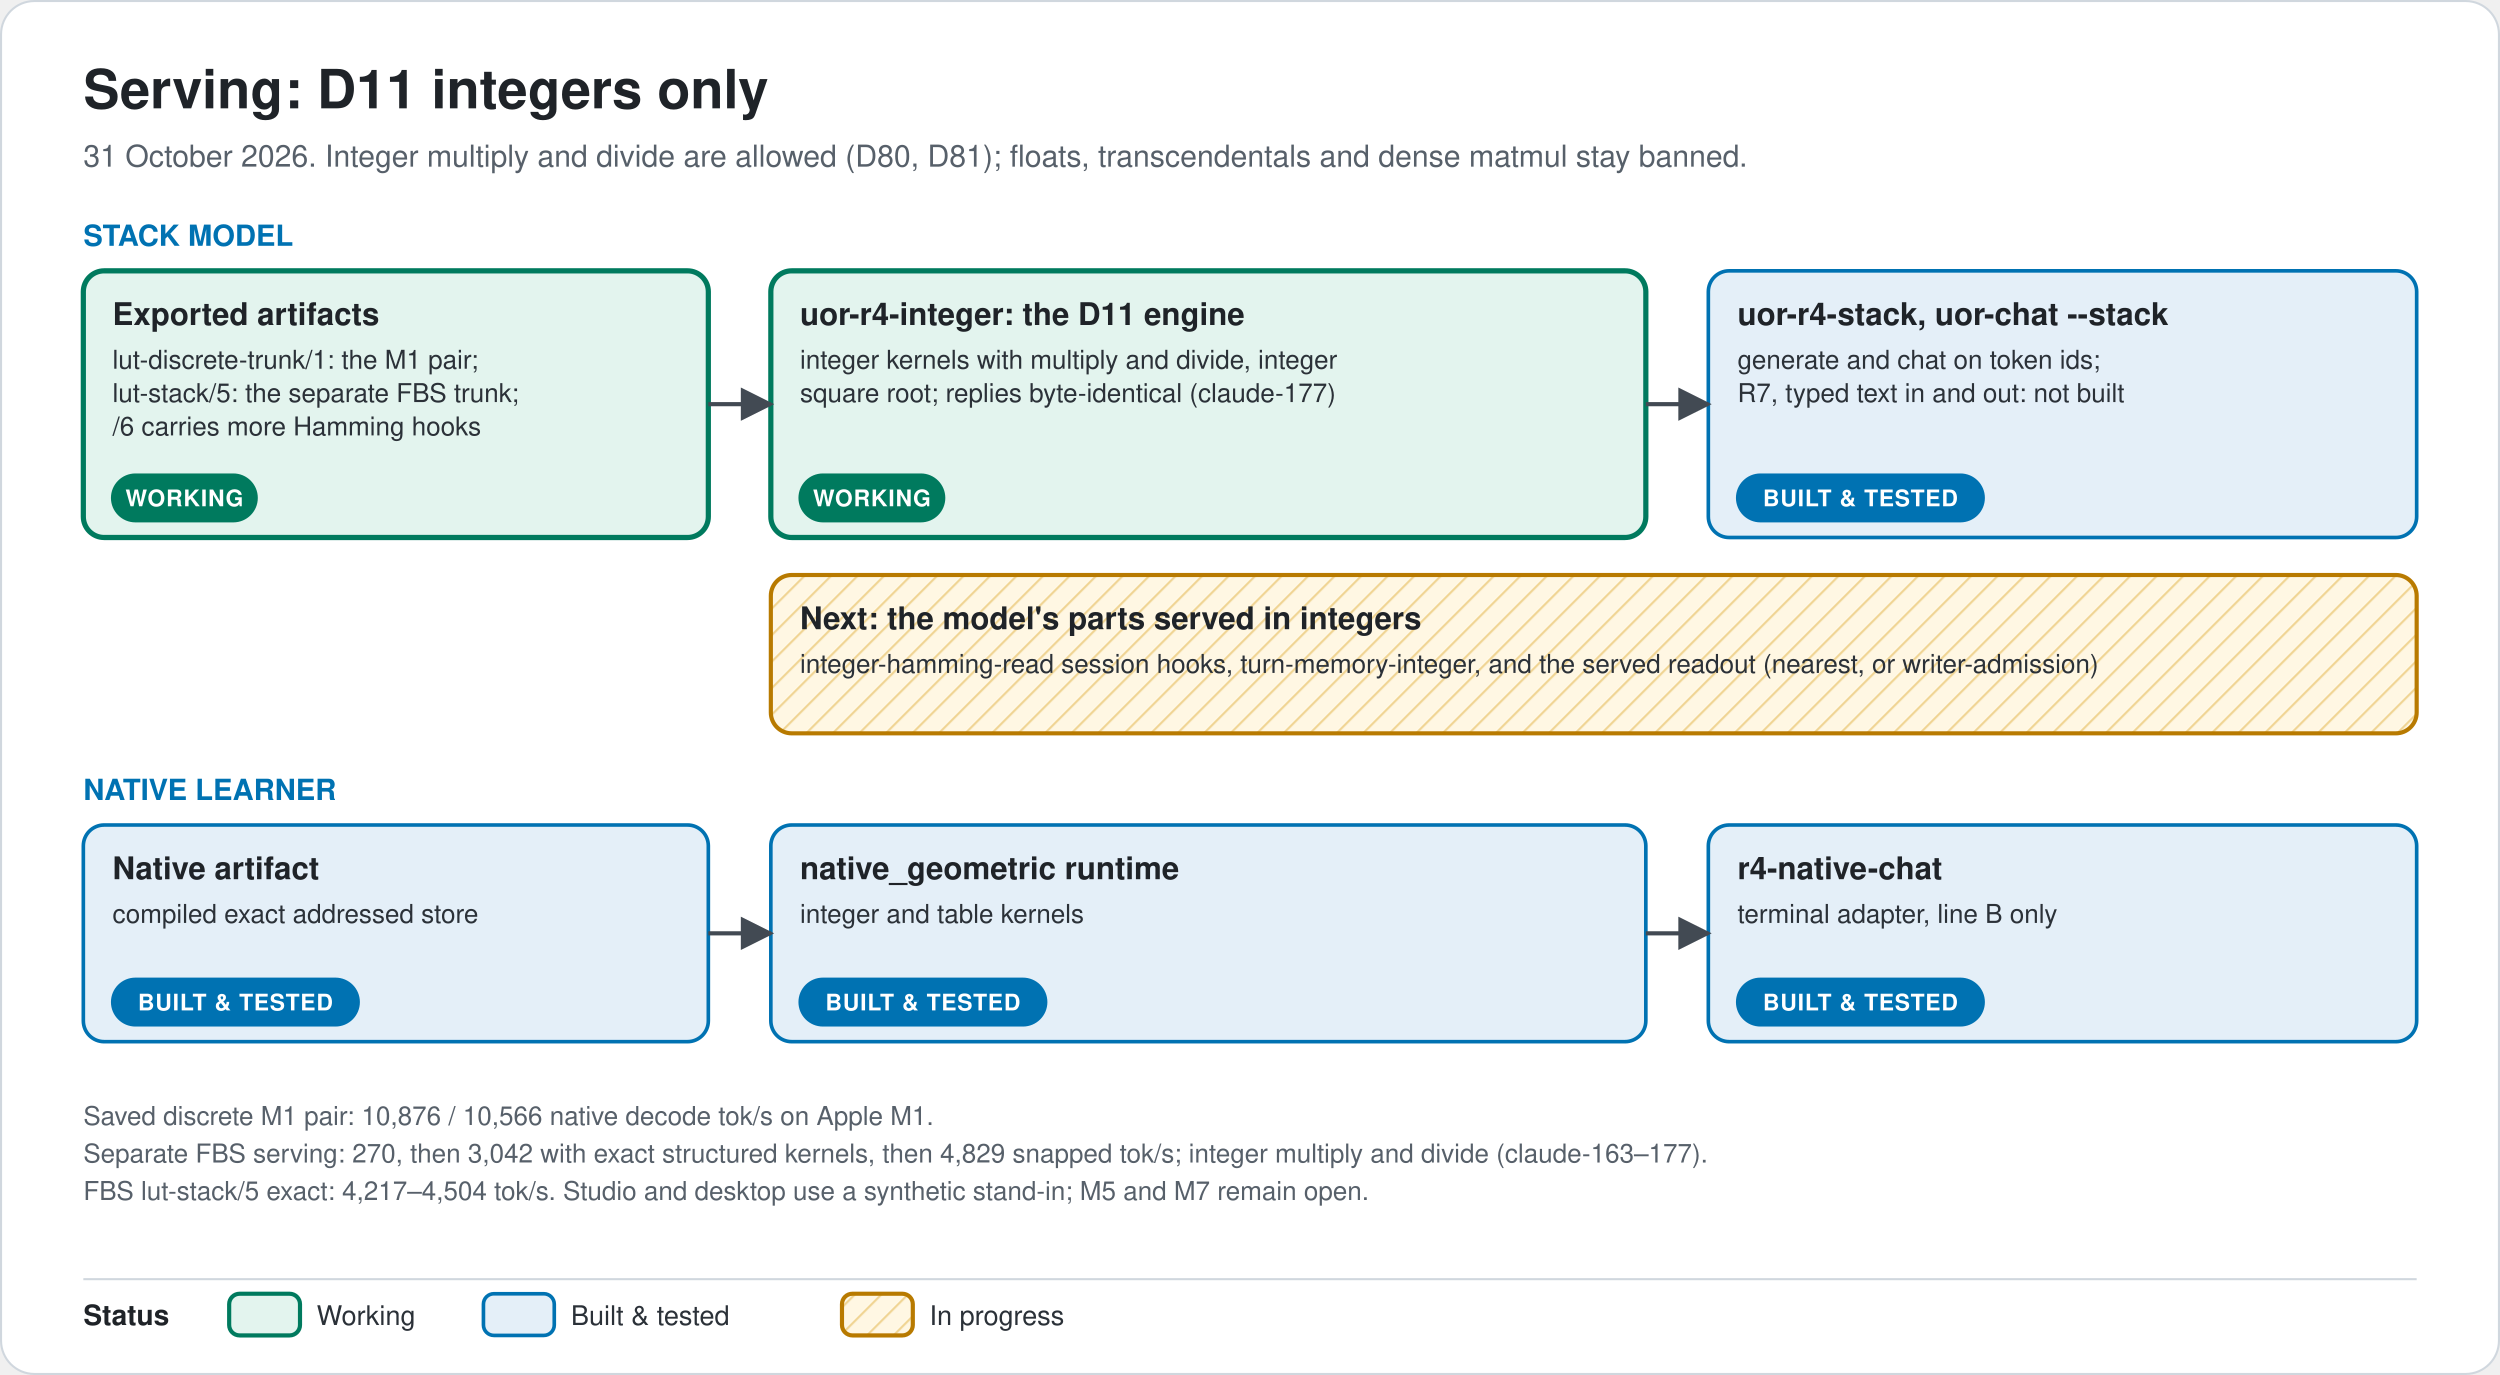
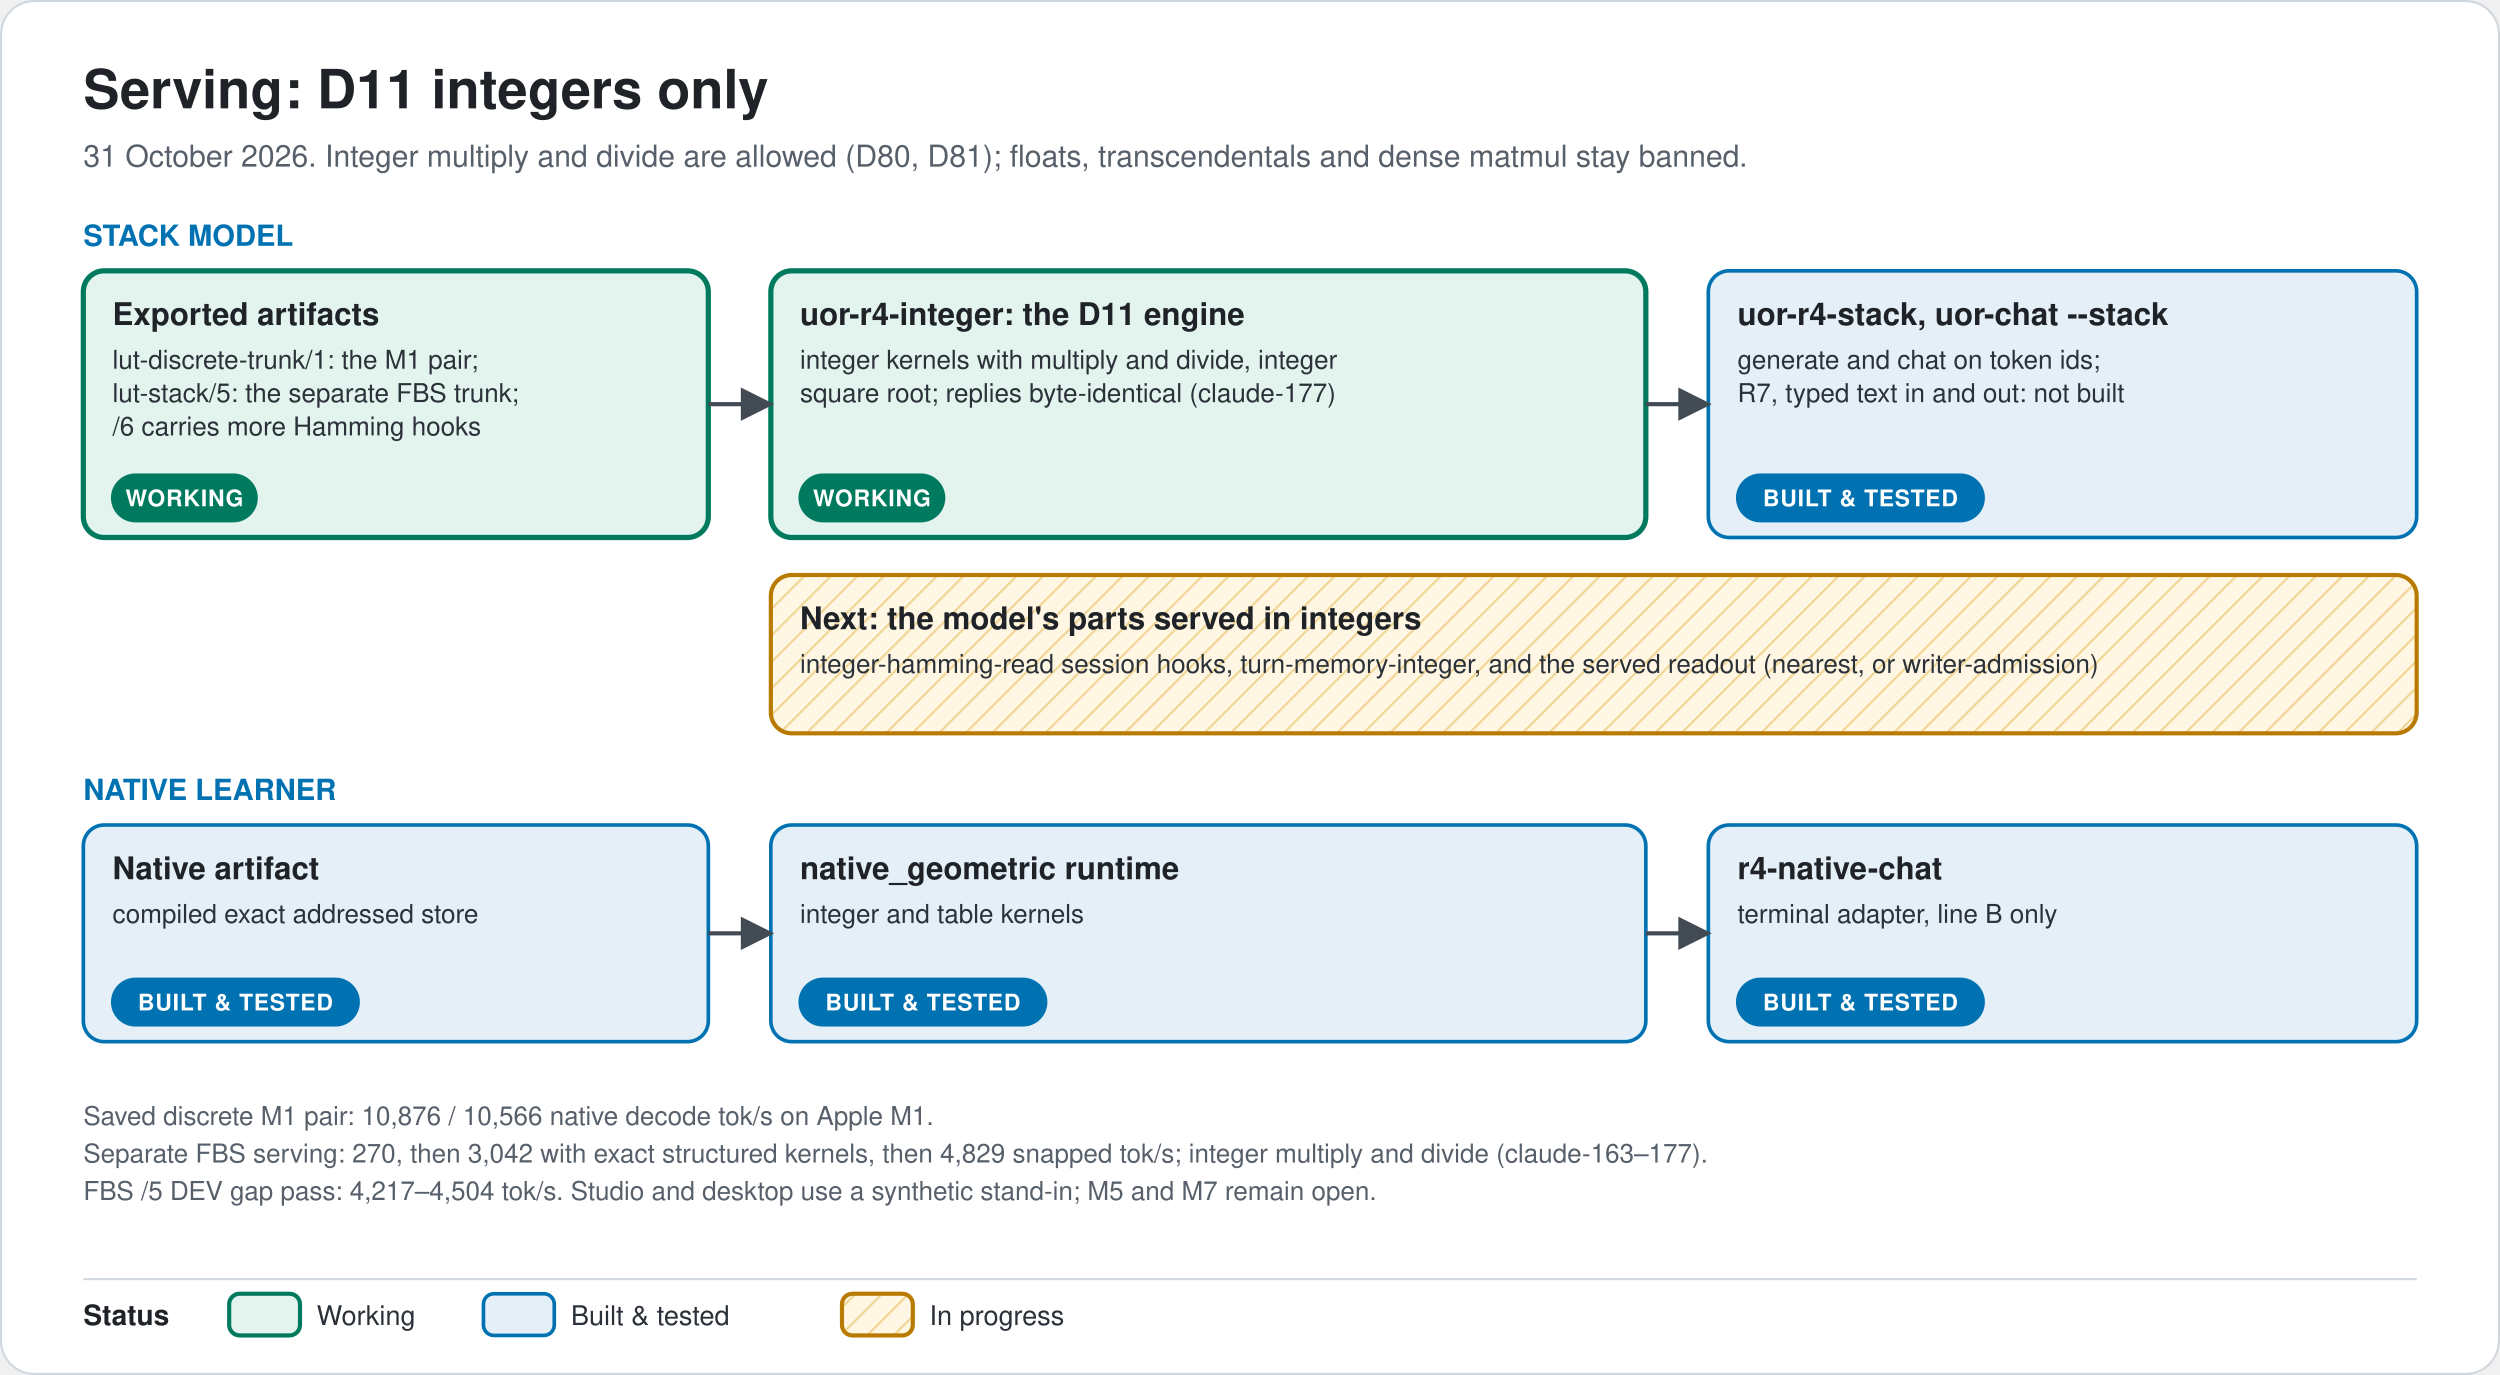
<svg xmlns="http://www.w3.org/2000/svg" viewBox="0 0 1200 660" width="1200" height="660" role="img" aria-labelledby="t d" font-family="-apple-system, BlinkMacSystemFont, 'Segoe UI', Helvetica, Arial, sans-serif">
  <defs>
    <marker id="ah" viewBox="0 0 10 10" refX="9" refY="5" markerWidth="8" markerHeight="8" orient="auto-start-reverse">
      <path d="M0,0 L10,5 L0,10 z" fill="#424A53" />
    </marker>
    <pattern id="hP" width="9" height="9" patternUnits="userSpaceOnUse" patternTransform="rotate(45)">
      <rect width="9" height="9" fill="#FFF7E3" />
      <line x1="0" y1="0" x2="0" y2="9" stroke="#F1D79A" stroke-width="2.2" />
    </pattern>
    <pattern id="hF" width="8" height="8" patternUnits="userSpaceOnUse">
      <rect width="8" height="8" fill="#F0F2F4" />
      <path d="M0,0 L8,8 M8,0 L0,8" stroke="#D3D8DD" stroke-width="1" />
    </pattern>
  </defs>
  <rect x="0.5" y="0.5" width="1199" height="659" rx="16" fill="#FFFFFF" stroke="#D0D7DE" stroke-width="1" />
  <text x="40" y="52" font-size="26" font-weight="700" fill="#1F2328" text-anchor="start">Serving: D11 integers only</text>
  <text x="40" y="80" font-size="14.5" font-weight="400" fill="#57606A" text-anchor="start">31 October 2026. Integer multiply and divide are allowed (D80, D81); floats, transcendentals and dense matmul stay banned.</text>
  <text x="40" y="118" font-size="14" font-weight="700" fill="#0072B2" text-anchor="start">STACK MODEL</text>
  <rect x="40" y="130" width="300" height="128" rx="10" fill="#E3F4EE" stroke="#007A5E" stroke-width="2.5" />
  <text x="54" y="156" font-size="15" font-weight="700" fill="#1F2328" text-anchor="start">Exported artifacts</text>
  <text x="54" y="177" font-size="12.5" font-weight="400" fill="#2B3138" text-anchor="start">lut-discrete-trunk/1: the M1 pair;</text>
  <text x="54" y="193" font-size="12.5" font-weight="400" fill="#2B3138" text-anchor="start">lut-stack/5: the separate FBS trunk;</text>
  <text x="54" y="209" font-size="12.5" font-weight="400" fill="#2B3138" text-anchor="start">/6 carries more Hamming hooks</text>
  <rect x="54" y="228" width="69" height="22" rx="11" fill="#007A5E" stroke="#007A5E" stroke-width="1.5" />
  <text x="88.5" y="243" font-size="11" font-weight="700" fill="#FFFFFF" text-anchor="middle" letter-spacing="0.4">WORKING</text>
  <rect x="370" y="130" width="420" height="128" rx="10" fill="#E3F4EE" stroke="#007A5E" stroke-width="2.5" />
  <text x="384" y="156" font-size="15" font-weight="700" fill="#1F2328" text-anchor="start">uor-r4-integer: the D11 engine</text>
  <text x="384" y="177" font-size="12.5" font-weight="400" fill="#2B3138" text-anchor="start">integer kernels with multiply and divide, integer</text>
  <text x="384" y="193" font-size="12.5" font-weight="400" fill="#2B3138" text-anchor="start">square root; replies byte-identical (claude-177)</text>
  <rect x="384" y="228" width="69" height="22" rx="11" fill="#007A5E" stroke="#007A5E" stroke-width="1.5" />
  <text x="418.5" y="243" font-size="11" font-weight="700" fill="#FFFFFF" text-anchor="middle" letter-spacing="0.4">WORKING</text>
  <rect x="820" y="130" width="340" height="128" rx="10" fill="#E4EFF8" stroke="#0072B2" stroke-width="1.75" />
  <text x="834" y="156" font-size="15" font-weight="700" fill="#1F2328" text-anchor="start">uor-r4-stack, uor-chat --stack</text>
  <text x="834" y="177" font-size="12.5" font-weight="400" fill="#2B3138" text-anchor="start">generate and chat on token ids;</text>
  <text x="834" y="193" font-size="12.5" font-weight="400" fill="#2B3138" text-anchor="start">R7, typed text in and out: not built</text>
  <rect x="834" y="228" width="118" height="22" rx="11" fill="#0072B2" stroke="#0072B2" stroke-width="1.5" />
  <text x="893" y="243" font-size="11" font-weight="700" fill="#FFFFFF" text-anchor="middle" letter-spacing="0.4">BUILT &amp; TESTED</text>
  <path d="M340,194 L370,194" fill="none" stroke="#424A53" stroke-width="2" marker-end="url(#ah)" />
  <path d="M790,194 L820,194" fill="none" stroke="#424A53" stroke-width="2" marker-end="url(#ah)" />
  <rect x="370" y="276" width="790" height="76" rx="10" fill="url(#hP)" stroke="#B87A00" stroke-width="2" />
  <text x="384" y="302" font-size="15" font-weight="700" fill="#1F2328" text-anchor="start">Next: the model's parts served in integers</text>
  <text x="384" y="323" font-size="12.5" font-weight="400" fill="#2B3138" text-anchor="start">integer-hamming-read session hooks, turn-memory-integer, and the served readout (nearest, or writer-admission)</text>
  <text x="40" y="384" font-size="14" font-weight="700" fill="#0072B2" text-anchor="start">NATIVE LEARNER</text>
  <rect x="40" y="396" width="300" height="104" rx="10" fill="#E4EFF8" stroke="#0072B2" stroke-width="1.75" />
  <text x="54" y="422" font-size="15" font-weight="700" fill="#1F2328" text-anchor="start">Native artifact</text>
  <text x="54" y="443" font-size="12.5" font-weight="400" fill="#2B3138" text-anchor="start">compiled exact addressed store</text>
  <rect x="54" y="470" width="118" height="22" rx="11" fill="#0072B2" stroke="#0072B2" stroke-width="1.5" />
  <text x="113" y="485" font-size="11" font-weight="700" fill="#FFFFFF" text-anchor="middle" letter-spacing="0.4">BUILT &amp; TESTED</text>
  <rect x="370" y="396" width="420" height="104" rx="10" fill="#E4EFF8" stroke="#0072B2" stroke-width="1.75" />
  <text x="384" y="422" font-size="15" font-weight="700" fill="#1F2328" text-anchor="start">native_geometric runtime</text>
  <text x="384" y="443" font-size="12.5" font-weight="400" fill="#2B3138" text-anchor="start">integer and table kernels</text>
  <rect x="384" y="470" width="118" height="22" rx="11" fill="#0072B2" stroke="#0072B2" stroke-width="1.5" />
  <text x="443" y="485" font-size="11" font-weight="700" fill="#FFFFFF" text-anchor="middle" letter-spacing="0.4">BUILT &amp; TESTED</text>
  <rect x="820" y="396" width="340" height="104" rx="10" fill="#E4EFF8" stroke="#0072B2" stroke-width="1.75" />
  <text x="834" y="422" font-size="15" font-weight="700" fill="#1F2328" text-anchor="start">r4-native-chat</text>
  <text x="834" y="443" font-size="12.5" font-weight="400" fill="#2B3138" text-anchor="start">terminal adapter, line B only</text>
  <rect x="834" y="470" width="118" height="22" rx="11" fill="#0072B2" stroke="#0072B2" stroke-width="1.5" />
  <text x="893" y="485" font-size="11" font-weight="700" fill="#FFFFFF" text-anchor="middle" letter-spacing="0.4">BUILT &amp; TESTED</text>
  <path d="M340,448 L370,448" fill="none" stroke="#424A53" stroke-width="2" marker-end="url(#ah)" />
  <path d="M790,448 L820,448" fill="none" stroke="#424A53" stroke-width="2" marker-end="url(#ah)" />
  <text x="40" y="540" font-size="12.5" font-weight="400" fill="#57606A" text-anchor="start">Saved discrete M1 pair: 10,876 / 10,566 native decode tok/s on Apple M1.</text>
  <text x="40" y="558" font-size="12.5" font-weight="400" fill="#57606A" text-anchor="start">Separate FBS serving: 270, then 3,042 with exact structured kernels, then 4,829 snapped tok/s; integer multiply and divide (claude-163–177).</text>
-   <text x="40" y="576" font-size="12.5" font-weight="400" fill="#57606A" text-anchor="start">FBS lut-stack/5 exact: 4,217–4,504 tok/s. Studio and desktop use a synthetic stand-in; M5 and M7 remain open.</text>
+   <text x="40" y="576" font-size="12.5" font-weight="400" fill="#57606A" text-anchor="start">FBS /5 DEV gap pass: 4,217–4,504 tok/s. Studio and desktop use a synthetic stand-in; M5 and M7 remain open.</text>
  <path d="M40,614 L1160,614" fill="none" stroke="#D0D7DE" stroke-width="1" />
  <text x="40" y="636" font-size="13.5" font-weight="700" fill="#1F2328" text-anchor="start">Status</text>
  <rect x="110" y="621" width="34" height="20" rx="5" fill="#E3F4EE" stroke="#007A5E" stroke-width="2" />
  <text x="152" y="636" font-size="13" font-weight="400" fill="#2B3138" text-anchor="start">Working</text>
  <rect x="232.05" y="621" width="34" height="20" rx="5" fill="#E4EFF8" stroke="#0072B2" stroke-width="1.75" />
  <text x="274.05" y="636" font-size="13" font-weight="400" fill="#2B3138" text-anchor="start">Built &amp; tested</text>
  <rect x="404.15" y="621" width="34" height="20" rx="5" fill="url(#hP)" stroke="#B87A00" stroke-width="2" />
  <text x="446.15" y="636" font-size="13" font-weight="400" fill="#2B3138" text-anchor="start">In progress</text>
</svg>
